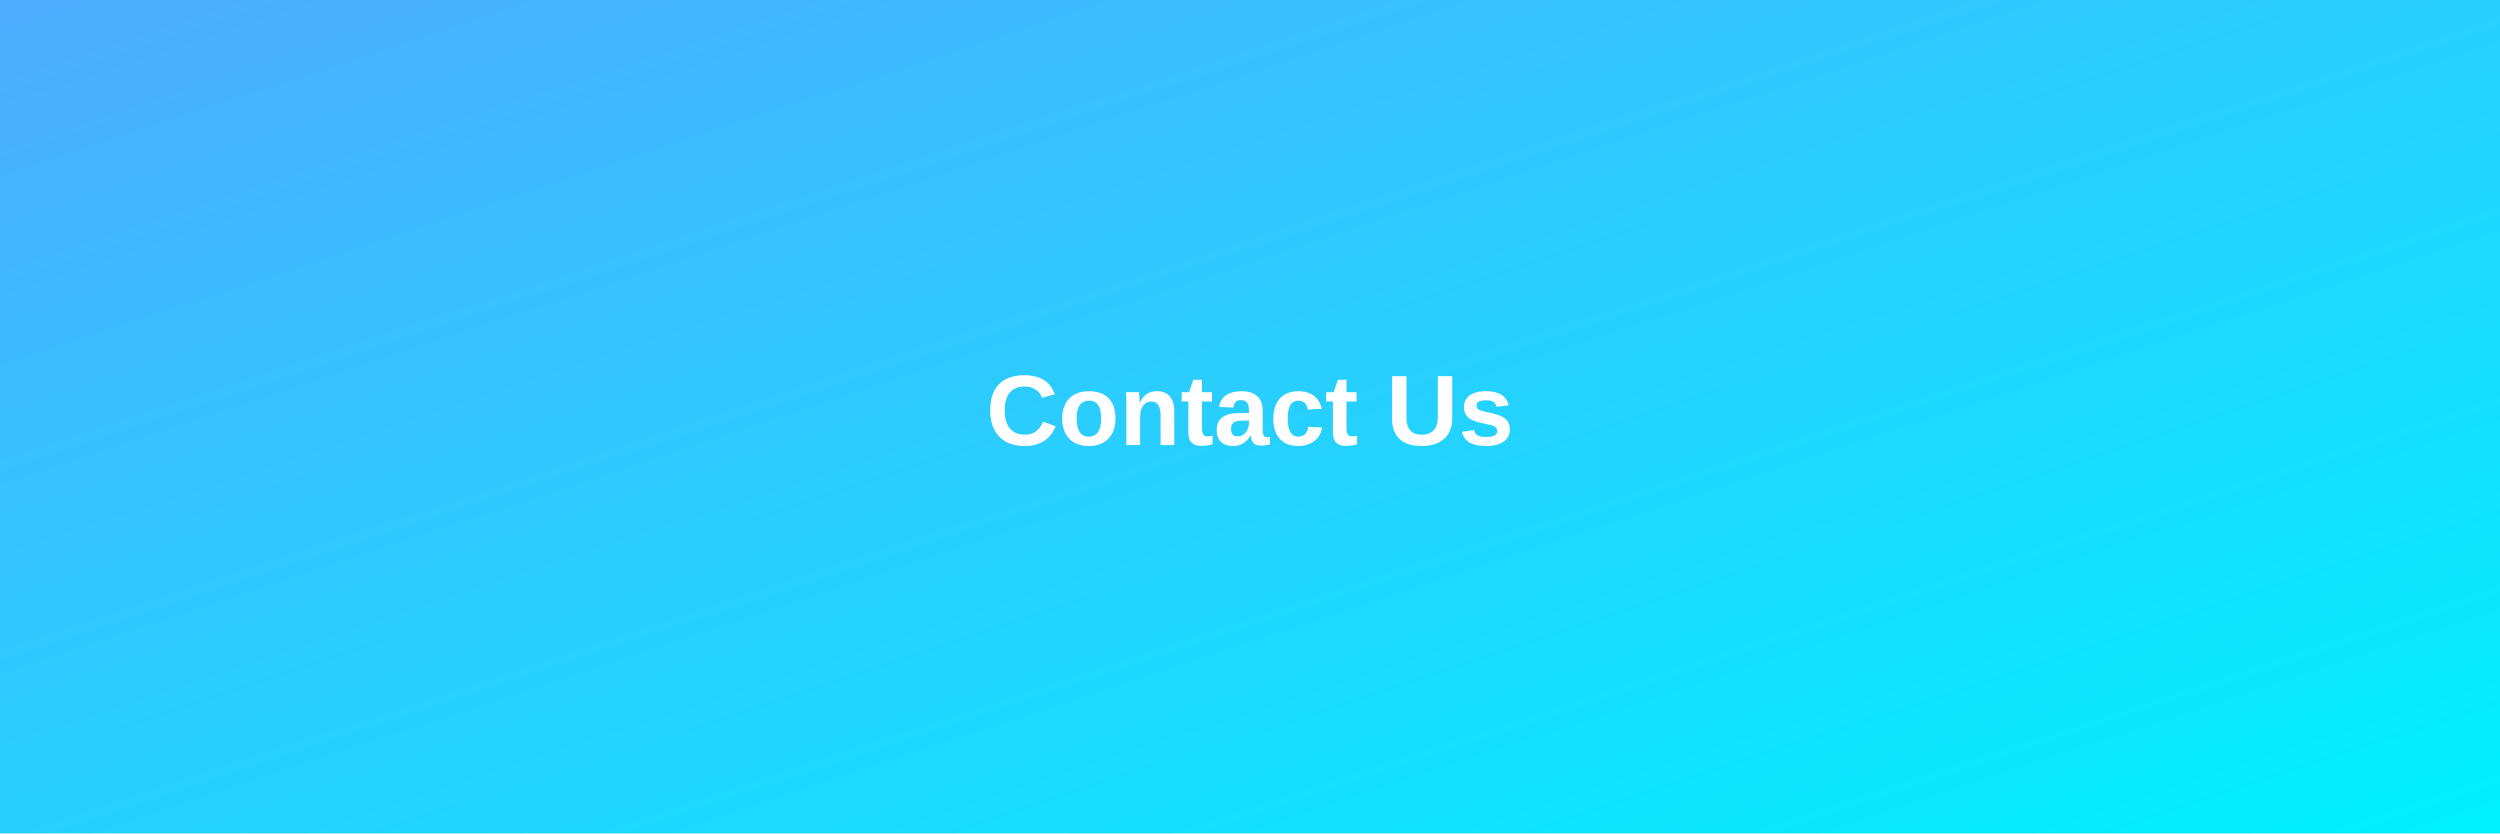
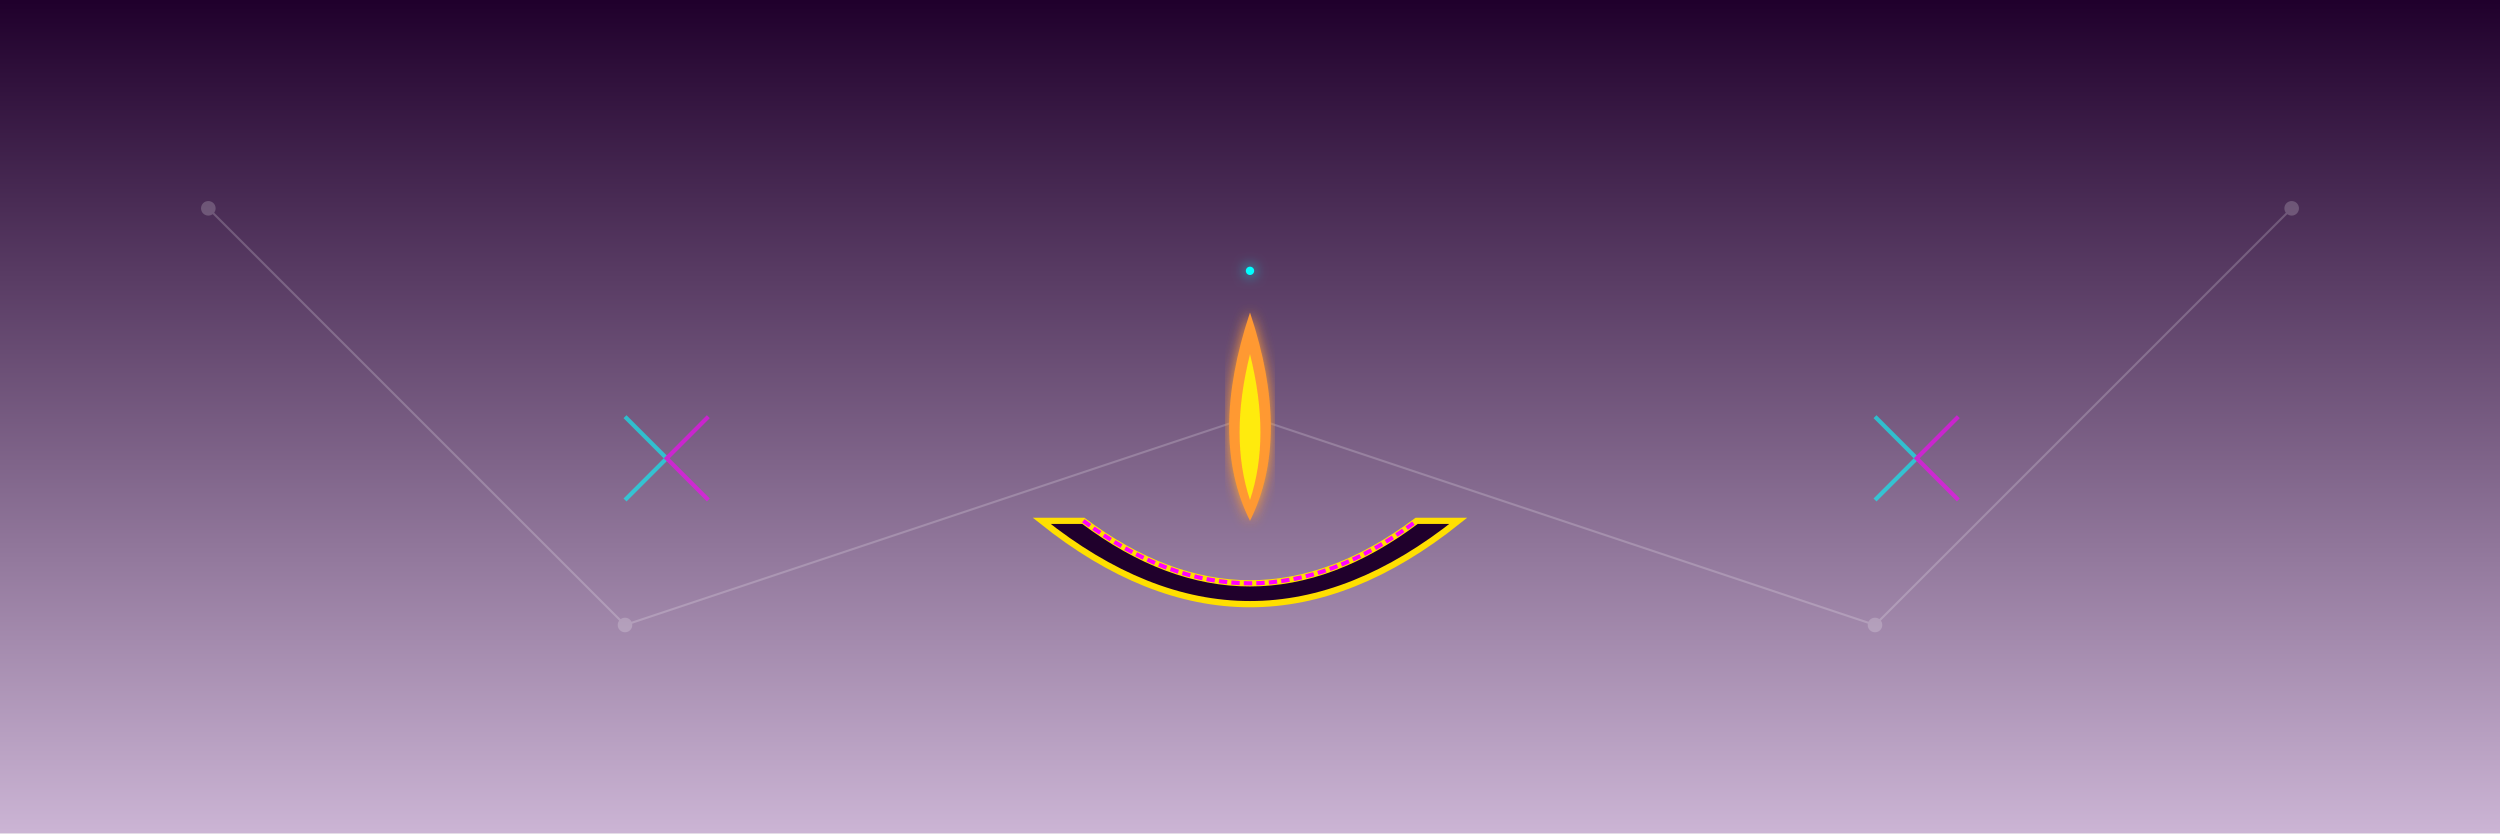
<svg xmlns="http://www.w3.org/2000/svg" width="1200" height="400">
  <defs>
-     <linearGradient id="grad3" x1="0%" y1="0%" x2="100%" y2="100%">
-       <stop offset="0%" style="stop-color:#4facfe;stop-opacity:1" />
-       <stop offset="100%" style="stop-color:#00f2fe;stop-opacity:1" />
+     <linearGradient id="bg-contact" x1="0%" y1="0%" x2="0%" y2="100%">
+       <stop offset="0%" style="stop-color:#20002c;stop-opacity:1" />
+       <stop offset="100%" style="stop-color:#cbb4d4;stop-opacity:1" />
    </linearGradient>
+     <filter id="flame-glow">
+       <feGaussianBlur stdDeviation="3" result="coloredBlur" />
+       <feMerge>
+         <feMergeNode in="coloredBlur" />
+         <feMergeNode in="SourceGraphic" />
+       </feMerge>
+     </filter>
  </defs>
-   <rect width="1200" height="400" fill="url(#grad3)" />
-   <text x="50%" y="50%" dominant-baseline="middle" text-anchor="middle" fill="white" font-size="48" font-family="Arial, sans-serif" font-weight="bold">Contact Us</text>
+   <rect width="1200" height="400" fill="url(#bg-contact)" />
+   <g stroke="#ffffff" stroke-width="1" opacity="0.2">
+     <line x1="100" y1="100" x2="300" y2="300" />
+     <line x1="300" y1="300" x2="600" y2="200" />
+     <line x1="600" y1="200" x2="900" y2="300" />
+     <line x1="900" y1="300" x2="1100" y2="100" />
+     <circle cx="100" cy="100" r="3" fill="white" />
+     <circle cx="300" cy="300" r="3" fill="white" />
+     <circle cx="600" cy="200" r="3" fill="white" />
+     <circle cx="900" cy="300" r="3" fill="white" />
+     <circle cx="1100" cy="100" r="3" fill="white" />
+   </g>
+   <g transform="translate(600, 250)">
+     <path d="M-100 0 Q0 80 100 0 L80 0 Q0 60 -80 0 Z" fill="#20002c" stroke="#ffdf00" stroke-width="3" />
+     <path d="M-80 0 Q0 60 80 0" fill="none" stroke="#ff00ff" stroke-width="2" stroke-dasharray="4 2" />
+     <g filter="url(#flame-glow)">
+       <path d="M0 0 Q-20 -40 0 -100 Q20 -40 0 0" fill="#ff9933">
+         <animate attributeName="d" values="M0 0 Q-20 -40 0 -100 Q20 -40 0 0; M0 0 Q-25 -30 0 -110 Q25 -30 0 0; M0 0 Q-20 -40 0 -100 Q20 -40 0 0" dur="0.5s" repeatCount="indefinite" />
+       </path>
+       <path d="M0 -10 Q-10 -40 0 -80 Q10 -40 0 -10" fill="#ffff00" opacity="0.8" />
+       <circle cx="0" cy="-120" r="2" fill="#00ffff">
+         <animate attributeName="cy" values="-120;-150" dur="1s" repeatCount="indefinite" />
+         <animate attributeName="opacity" values="1;0" dur="1s" repeatCount="indefinite" />
+       </circle>
+     </g>
+   </g>
+   <g transform="translate(900, 200)" opacity="0.6">
+     <path d="M0 0 L20 20 L0 40" stroke="#00ffff" stroke-width="2" fill="none" />
+     <path d="M40 0 L20 20 L40 40" stroke="#ff00ff" stroke-width="2" fill="none" />
+   </g>
+   <g transform="translate(300, 200)" opacity="0.6">
+     <path d="M0 0 L20 20 L0 40" stroke="#00ffff" stroke-width="2" fill="none" />
+     <path d="M40 0 L20 20 L40 40" stroke="#ff00ff" stroke-width="2" fill="none" />
+   </g>
</svg>
